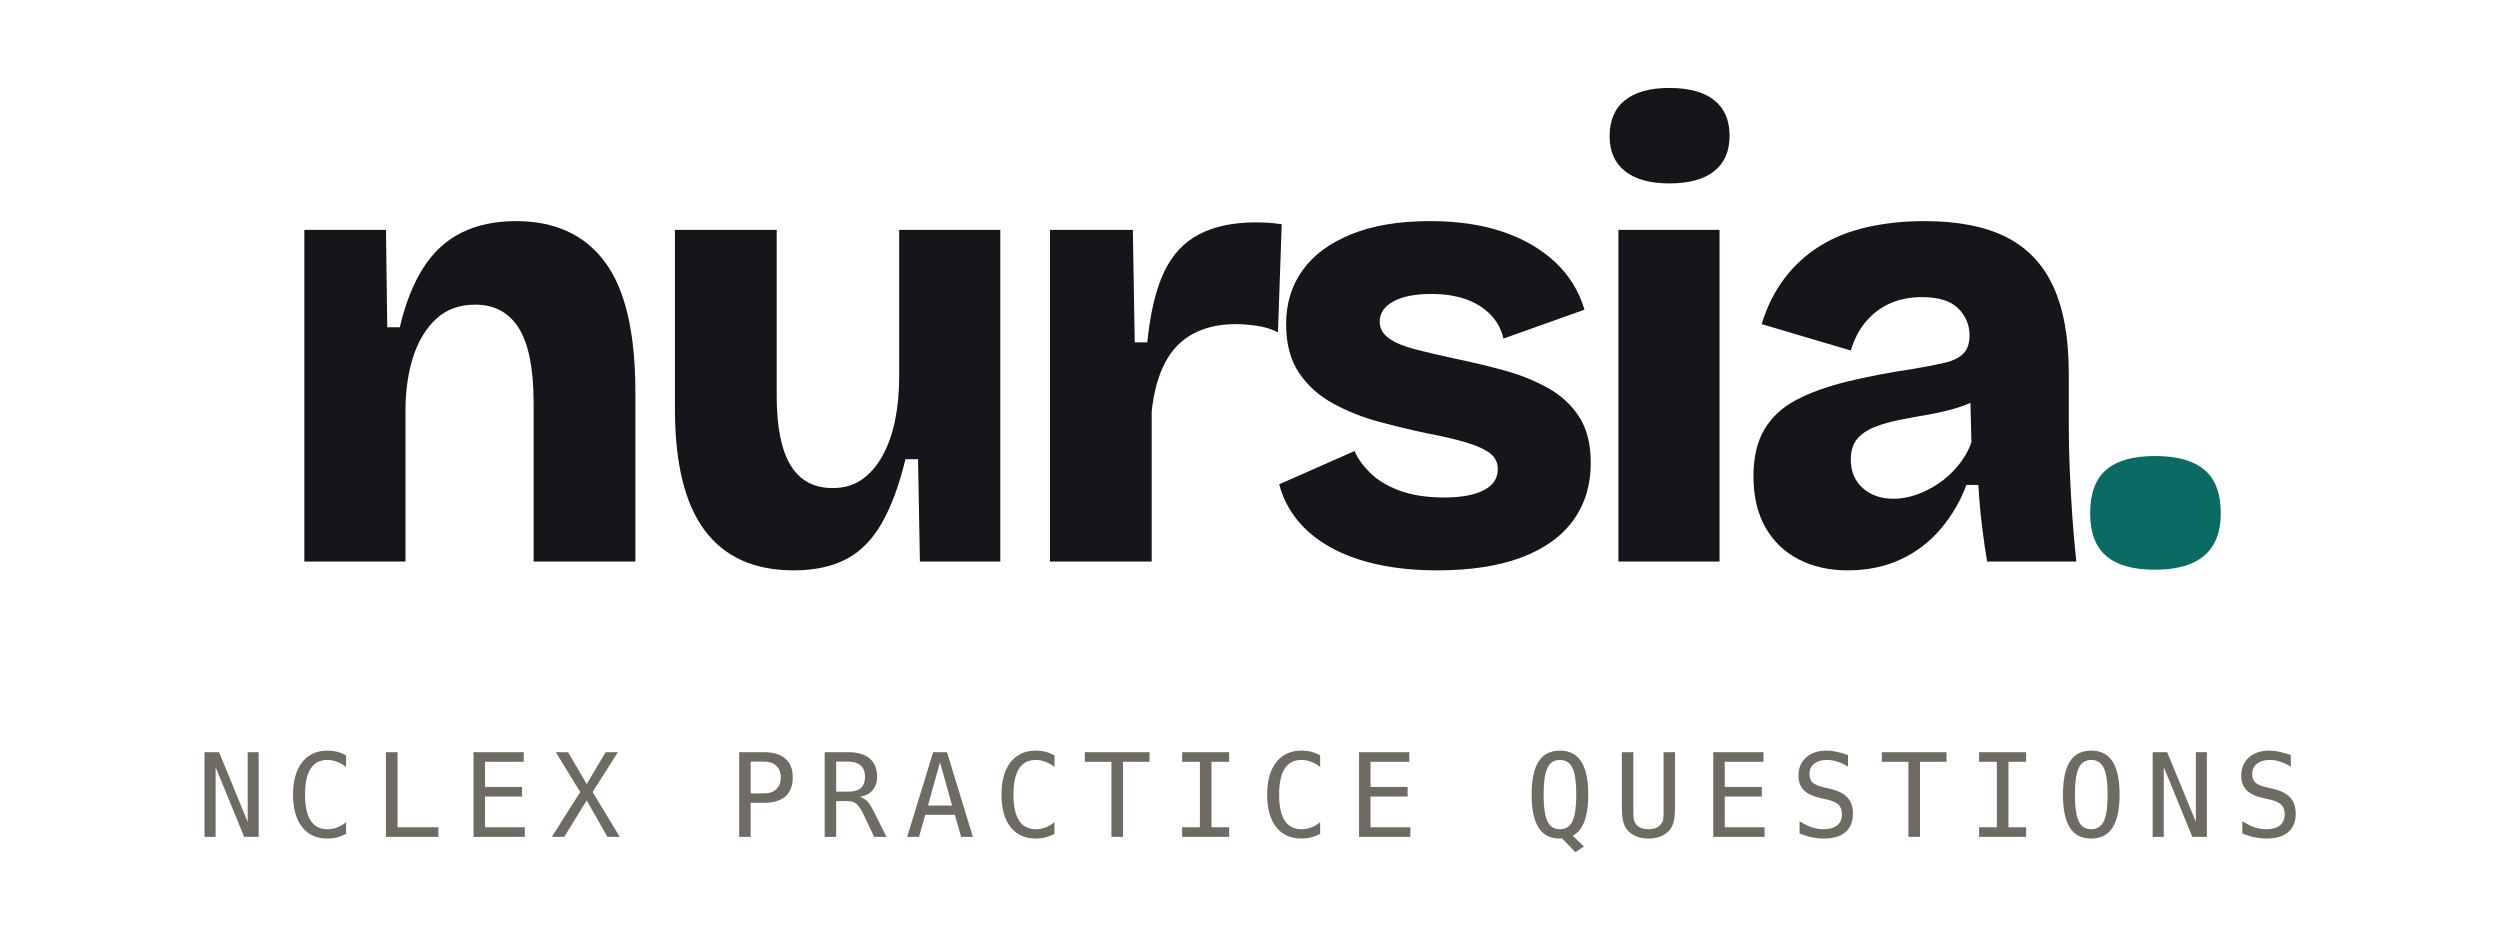
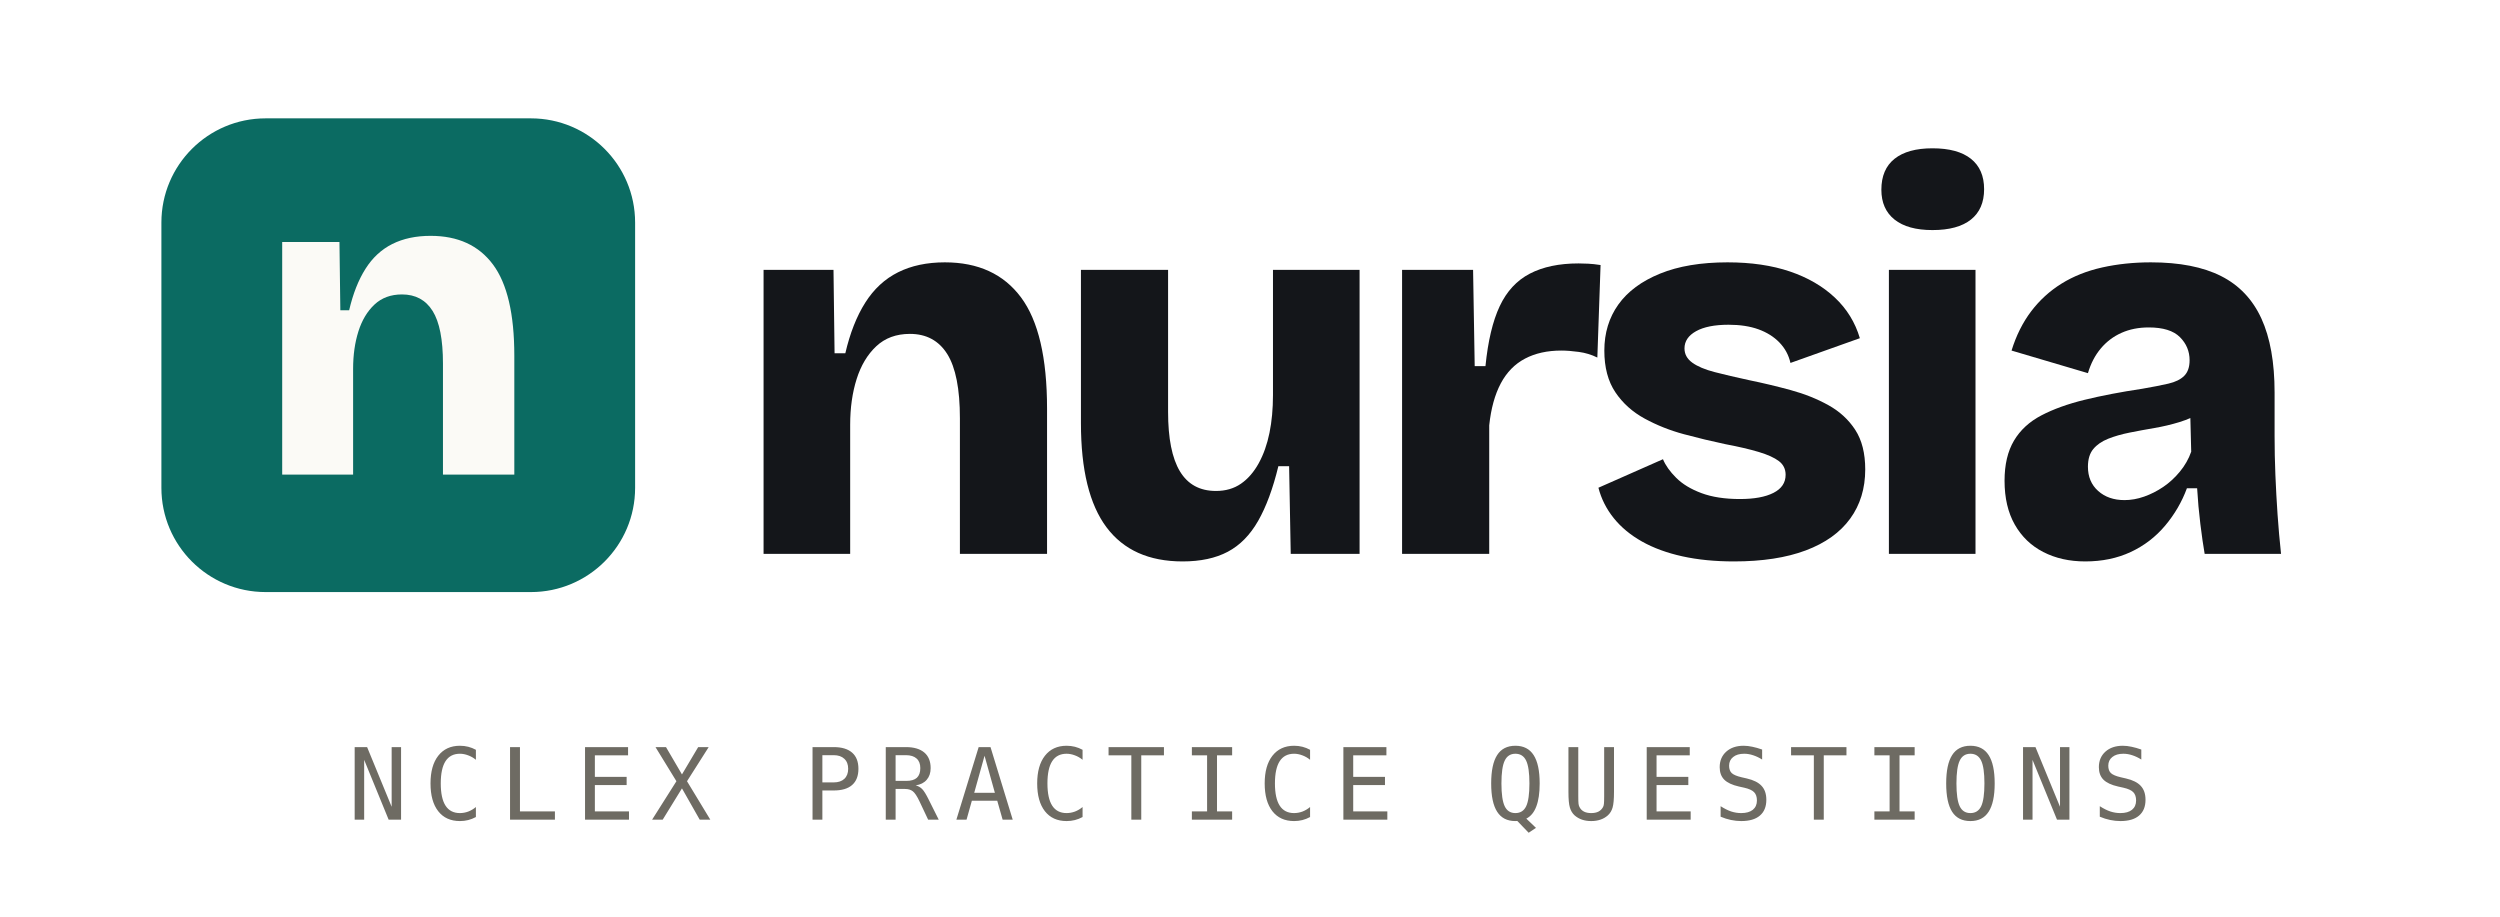
- <svg xmlns="http://www.w3.org/2000/svg" viewBox="0 0 398 151.3" width="398" height="151.3" role="img" aria-label="Nursia — NCLEX practice questions">
-   <g transform="translate(42.25 89.4)">
-     <path d="M22.3 0L6.2 0L6.2 -31.8L6.2 -52.8L19.2 -52.8L19.4 -37.3L21.4 -37.3Q22.7 -42.9 25.1 -46.7Q27.5 -50.5 31.2 -52.35Q34.9 -54.2 39.9 -54.2L39.9 -54.2Q49.2 -54.2 54.05 -47.7Q58.9 -41.2 58.9 -27L58.9 -27L58.9 0L42.7 0L42.7 -25.2Q42.7 -33.4 40.35 -37.15Q38 -40.9 33.4 -40.9L33.4 -40.9Q29.6 -40.9 27.15 -38.6Q24.7 -36.3 23.5 -32.5Q22.3 -28.7 22.3 -24L22.3 -24L22.3 0" fill="#14161A" />
-     <path d="M84.1 1.4L84.1 1.4Q74.7 1.4 69.95 -4.95Q65.2 -11.3 65.2 -24.3L65.2 -24.3L65.2 -52.8L81.4 -52.8L81.4 -26.4Q81.4 -19 83.6 -15.35Q85.8 -11.7 90.3 -11.7L90.3 -11.7Q93 -11.7 94.95 -13.05Q96.9 -14.4 98.25 -16.85Q99.6 -19.3 100.25 -22.5Q100.9 -25.7 100.9 -29.5L100.9 -29.5L100.9 -52.8L117 -52.8L117 -21.4L117 0L104.2 0L103.9 -16.3L101.9 -16.3Q100.4 -10.1 98.15 -6.15Q95.9 -2.2 92.5 -0.4Q89.1 1.4 84.1 1.4" fill="#14161A" />
-     <path d="M141.1 0L124.9 0L124.9 -24.5L124.9 -52.8L138.1 -52.8L138.4 -34.9L140.4 -34.9Q141.1 -41.9 143.05 -46.05Q145 -50.2 148.65 -52.1Q152.3 -54 157.7 -54L157.7 -54Q158.5 -54 159.5 -53.95Q160.5 -53.9 161.8 -53.7L161.8 -53.7L161.2 -36.5Q159.6 -37.3 157.75 -37.55Q155.9 -37.8 154.5 -37.8L154.5 -37.8Q150.6 -37.8 147.75 -36.3Q144.9 -34.8 143.25 -31.7Q141.6 -28.6 141.1 -23.9L141.1 -23.9L141.1 0" fill="#14161A" />
-     <path d="M186.6 1.4L186.6 1.4Q181.3 1.4 177 0.45Q172.7 -0.5 169.5 -2.3Q166.3 -4.1 164.25 -6.65Q162.2 -9.2 161.4 -12.3L161.4 -12.3L173.4 -17.6Q174.1 -15.9 175.85 -14.15Q177.6 -12.4 180.55 -11.3Q183.5 -10.2 187.7 -10.2L187.7 -10.2Q191.7 -10.2 193.95 -11.35Q196.2 -12.5 196.2 -14.7L196.2 -14.7Q196.2 -16.3 194.95 -17.25Q193.7 -18.2 191.2 -18.95Q188.7 -19.7 185 -20.4L185 -20.4Q181.2 -21.2 177.3 -22.25Q173.4 -23.3 170 -25.15Q166.6 -27 164.55 -30.05Q162.5 -33.1 162.5 -37.8L162.5 -37.8Q162.5 -42.7 165.1 -46.35Q167.7 -50 172.85 -52.1Q178 -54.2 185.4 -54.2L185.4 -54.2Q192 -54.2 197 -52.5Q202 -50.8 205.35 -47.65Q208.7 -44.5 210 -40.1L210 -40.1L197.1 -35.5Q196.6 -37.7 195.05 -39.3Q193.5 -40.9 191.15 -41.75Q188.8 -42.6 185.6 -42.6L185.6 -42.6Q181.7 -42.6 179.55 -41.4Q177.4 -40.2 177.4 -38.2L177.4 -38.2Q177.4 -36.6 178.85 -35.55Q180.3 -34.5 183 -33.8Q185.7 -33.1 189.4 -32.3L189.4 -32.3Q193.3 -31.5 197.15 -30.45Q201 -29.4 204.15 -27.65Q207.3 -25.9 209.15 -23.05Q211 -20.2 211 -15.7L211 -15.7Q211 -10.4 208.2 -6.55Q205.4 -2.7 199.95 -0.65Q194.5 1.4 186.6 1.4" fill="#14161A" />
-     <path d="M231.5 0L215.4 0L215.4 -52.8L231.5 -52.8L231.5 0M223.5 -60.2L223.5 -60.2Q218.9 -60.2 216.45 -62.15Q214 -64.1 214 -67.7L214 -67.7Q214 -71.5 216.45 -73.45Q218.9 -75.4 223.5 -75.4L223.5 -75.4Q228.2 -75.4 230.65 -73.45Q233.1 -71.5 233.1 -67.8L233.1 -67.8Q233.1 -64.1 230.65 -62.15Q228.2 -60.2 223.5 -60.2" fill="#14161A" />
-     <path d="M251.9 1.4L251.9 1.4Q247.5 1.4 244.1 -0.35Q240.7 -2.1 238.8 -5.45Q236.9 -8.8 236.9 -13.6L236.9 -13.6Q236.9 -18.1 238.65 -21.05Q240.4 -24 243.75 -25.75Q247.1 -27.5 251.8 -28.65Q256.5 -29.8 262.5 -30.7L262.5 -30.7Q265.4 -31.2 267.35 -31.65Q269.3 -32.1 270.3 -33.1Q271.3 -34.1 271.3 -36L271.3 -36Q271.3 -38.5 269.5 -40.3Q267.7 -42.1 263.7 -42.1L263.7 -42.1Q260.9 -42.1 258.65 -41.1Q256.4 -40.1 254.8 -38.2Q253.2 -36.3 252.4 -33.6L252.4 -33.6L238.2 -37.8Q239.5 -42 241.85 -45.1Q244.2 -48.2 247.5 -50.25Q250.8 -52.3 255.05 -53.25Q259.3 -54.2 264.1 -54.2L264.1 -54.2Q272.1 -54.2 277.15 -51.65Q282.2 -49.1 284.65 -43.75Q287.1 -38.4 287.1 -30L287.1 -30L287.1 -21.9Q287.1 -18.3 287.25 -14.65Q287.4 -11 287.65 -7.35Q287.9 -3.7 288.3 0L288.3 0L274.1 0Q273.7 -2.3 273.3 -5.55Q272.9 -8.8 272.7 -12.2L272.7 -12.2L270.8 -12.2Q269.4 -8.4 266.75 -5.25Q264.1 -2.1 260.35 -0.35Q256.6 1.4 251.9 1.4M259.2 -10L259.2 -10Q261 -10 262.85 -10.65Q264.7 -11.3 266.4 -12.45Q268.1 -13.6 269.5 -15.3Q270.9 -17 271.6 -19L271.6 -19L271.4 -26.9L273.6 -26.4Q271.7 -25.2 269.4 -24.5Q267.1 -23.8 264.75 -23.4Q262.4 -23 260.15 -22.55Q257.9 -22.1 256.15 -21.4Q254.4 -20.7 253.4 -19.5Q252.4 -18.3 252.4 -16.2L252.4 -16.2Q252.4 -13.4 254.3 -11.7Q256.2 -10 259.2 -10" fill="#14161A" />
-     <path d="M300.8 1.3L300.8 1.3Q295.6 1.3 293.05 -0.9Q290.5 -3.1 290.5 -7.7L290.5 -7.7Q290.5 -12.4 293.05 -14.6Q295.6 -16.8 300.8 -16.8L300.8 -16.8Q306.1 -16.8 308.7 -14.6Q311.3 -12.4 311.3 -7.7L311.3 -7.7Q311.3 1.3 300.8 1.3" fill="#0B6B62" />
+ <svg xmlns="http://www.w3.org/2000/svg" viewBox="0 0 464.751 170.44" width="464.751" height="170.44" role="img" aria-label="Nursia — NCLEX practice questions">
+   <g transform="translate(14 14)">
+     <g transform="translate(16.004 8.002) scale(0.172)">
+       <path d="M112.64 0H399.36A112.64 112.64 0 0 1 512 112.64V399.36A112.64 112.64 0 0 1 399.36 512H112.64A112.64 112.64 0 0 1 0 399.36V112.64A112.64 112.64 0 0 1 112.64 0Z" fill="#0B6B62" />
+       <g transform="translate(101.045 385.01)" fill="#FBFAF6">
+         <path d="M106.16 0L29.515 0L29.515 -151.385L29.515 -251.356L91.402 -251.356L92.354 -177.568L101.875 -177.568Q108.064 -204.227 119.489 -222.317Q130.915 -240.407 148.529 -249.214Q166.143 -258.021 189.945 -258.021L189.945 -258.021Q234.218 -258.021 257.307 -227.077Q280.395 -196.134 280.395 -128.534L280.395 -128.534L280.395 0L203.275 0L203.275 -119.965Q203.275 -159.002 192.087 -176.854Q180.9 -194.706 159.002 -194.706L159.002 -194.706Q140.912 -194.706 129.248 -183.757Q117.585 -172.807 111.872 -154.717Q106.16 -136.627 106.16 -114.253L106.16 -114.253L106.16 0" />
+       </g>
+     </g>
+     <g transform="translate(121.747 88.97)" fill="#14161A">
+       <path d="M22.3 0L6.2 0L6.2 -31.8L6.2 -52.8L19.2 -52.8L19.4 -37.3L21.4 -37.3Q22.7 -42.9 25.1 -46.7Q27.5 -50.5 31.2 -52.35Q34.9 -54.2 39.9 -54.2L39.9 -54.2Q49.2 -54.2 54.05 -47.7Q58.9 -41.2 58.9 -27L58.9 -27L58.9 0L42.7 0L42.7 -25.2Q42.7 -33.4 40.35 -37.15Q38 -40.9 33.4 -40.9L33.4 -40.9Q29.6 -40.9 27.15 -38.6Q24.7 -36.3 23.5 -32.5Q22.3 -28.7 22.3 -24L22.3 -24L22.3 0" />
+       <path d="M84.1 1.4L84.1 1.4Q74.7 1.4 69.95 -4.95Q65.2 -11.3 65.2 -24.3L65.2 -24.3L65.2 -52.8L81.4 -52.8L81.4 -26.4Q81.4 -19 83.6 -15.35Q85.8 -11.7 90.3 -11.7L90.3 -11.7Q93 -11.7 94.95 -13.05Q96.9 -14.4 98.25 -16.85Q99.6 -19.3 100.25 -22.5Q100.9 -25.7 100.9 -29.5L100.9 -29.5L100.9 -52.8L117 -52.8L117 -21.4L117 0L104.2 0L103.9 -16.3L101.9 -16.3Q100.4 -10.1 98.15 -6.15Q95.9 -2.2 92.5 -0.4Q89.1 1.4 84.1 1.4" />
+       <path d="M141.1 0L124.9 0L124.9 -24.5L124.9 -52.8L138.1 -52.8L138.4 -34.9L140.4 -34.9Q141.1 -41.9 143.05 -46.05Q145 -50.2 148.65 -52.1Q152.3 -54 157.7 -54L157.7 -54Q158.5 -54 159.5 -53.95Q160.5 -53.9 161.8 -53.7L161.8 -53.7L161.2 -36.5Q159.6 -37.3 157.75 -37.55Q155.9 -37.8 154.5 -37.8L154.5 -37.8Q150.6 -37.8 147.75 -36.3Q144.9 -34.8 143.25 -31.7Q141.6 -28.6 141.1 -23.9L141.1 -23.9L141.1 0" />
+       <path d="M186.6 1.4L186.6 1.4Q181.3 1.4 177 0.45Q172.7 -0.5 169.5 -2.3Q166.3 -4.1 164.25 -6.65Q162.2 -9.2 161.4 -12.3L161.4 -12.3L173.4 -17.6Q174.1 -15.9 175.85 -14.15Q177.6 -12.4 180.55 -11.3Q183.5 -10.2 187.7 -10.2L187.7 -10.2Q191.7 -10.2 193.95 -11.35Q196.2 -12.5 196.2 -14.7L196.2 -14.7Q196.2 -16.3 194.95 -17.25Q193.7 -18.2 191.2 -18.95Q188.7 -19.7 185 -20.4L185 -20.4Q181.2 -21.2 177.3 -22.25Q173.4 -23.3 170 -25.15Q166.6 -27 164.55 -30.05Q162.5 -33.1 162.5 -37.8L162.5 -37.8Q162.5 -42.7 165.1 -46.35Q167.7 -50 172.85 -52.1Q178 -54.2 185.4 -54.2L185.4 -54.2Q192 -54.2 197 -52.5Q202 -50.8 205.35 -47.65Q208.7 -44.5 210 -40.1L210 -40.1L197.1 -35.5Q196.6 -37.7 195.05 -39.3Q193.5 -40.9 191.15 -41.75Q188.8 -42.6 185.6 -42.6L185.6 -42.6Q181.7 -42.6 179.55 -41.4Q177.4 -40.2 177.4 -38.2L177.4 -38.2Q177.4 -36.6 178.85 -35.55Q180.3 -34.5 183 -33.8Q185.7 -33.1 189.4 -32.3L189.4 -32.3Q193.3 -31.5 197.15 -30.45Q201 -29.4 204.15 -27.65Q207.3 -25.9 209.15 -23.05Q211 -20.2 211 -15.7L211 -15.7Q211 -10.4 208.2 -6.55Q205.4 -2.7 199.95 -0.65Q194.5 1.4 186.6 1.4" />
+       <path d="M231.5 0L215.4 0L215.4 -52.8L231.5 -52.8L231.5 0M223.5 -60.2L223.5 -60.2Q218.9 -60.2 216.45 -62.15Q214 -64.1 214 -67.7L214 -67.7Q214 -71.5 216.45 -73.45Q218.9 -75.4 223.5 -75.4L223.5 -75.4Q228.2 -75.4 230.65 -73.45Q233.1 -71.5 233.1 -67.8L233.1 -67.8Q233.1 -64.1 230.65 -62.15Q228.2 -60.2 223.5 -60.2" />
+       <path d="M251.9 1.4L251.9 1.4Q247.5 1.4 244.1 -0.35Q240.7 -2.1 238.8 -5.45Q236.9 -8.8 236.9 -13.6L236.9 -13.6Q236.9 -18.1 238.65 -21.05Q240.4 -24 243.75 -25.75Q247.1 -27.5 251.8 -28.65Q256.5 -29.8 262.5 -30.7L262.5 -30.7Q265.4 -31.2 267.35 -31.65Q269.3 -32.1 270.3 -33.1Q271.3 -34.1 271.3 -36L271.3 -36Q271.3 -38.5 269.5 -40.3Q267.7 -42.1 263.7 -42.1L263.7 -42.1Q260.9 -42.1 258.65 -41.1Q256.4 -40.1 254.8 -38.2Q253.2 -36.3 252.4 -33.6L252.4 -33.6L238.2 -37.8Q239.5 -42 241.85 -45.1Q244.2 -48.2 247.5 -50.25Q250.8 -52.3 255.05 -53.25Q259.3 -54.2 264.1 -54.2L264.1 -54.2Q272.1 -54.2 277.15 -51.65Q282.2 -49.1 284.65 -43.75Q287.1 -38.4 287.1 -30L287.1 -30L287.1 -21.9Q287.1 -18.3 287.25 -14.65Q287.4 -11 287.65 -7.35Q287.9 -3.7 288.3 0L288.3 0L274.1 0Q273.7 -2.3 273.3 -5.55Q272.9 -8.8 272.7 -12.2L272.7 -12.2L270.8 -12.2Q269.4 -8.4 266.75 -5.25Q264.1 -2.1 260.35 -0.35Q256.6 1.4 251.9 1.4M259.2 -10L259.2 -10Q261 -10 262.85 -10.65Q264.7 -11.3 266.4 -12.45Q268.1 -13.6 269.5 -15.3Q270.9 -17 271.6 -19L271.6 -19L271.4 -26.9L273.6 -26.4Q271.7 -25.2 269.4 -24.5Q267.1 -23.8 264.75 -23.4Q262.4 -23 260.15 -22.55Q257.9 -22.1 256.15 -21.4Q254.4 -20.7 253.4 -19.5Q252.4 -18.3 252.4 -16.2L252.4 -16.2Q252.4 -13.4 254.3 -11.7Q256.2 -10 259.2 -10" />
+     </g>
  </g>
-   <text x="199" y="133.23" font-family="ui-monospace, 'IBM Plex Mono', Menlo, monospace" font-size="18.5" letter-spacing="2.96" fill="#6E6B63" fill-opacity="1" text-anchor="middle">NCLEX PRACTICE QUESTIONS</text>
+   <text x="232.376" y="152.37" font-family="ui-monospace, 'IBM Plex Mono', Menlo, monospace" font-size="18.5" letter-spacing="2.96" fill="#6E6B63" fill-opacity="1" text-anchor="middle">NCLEX PRACTICE QUESTIONS</text>
</svg>
